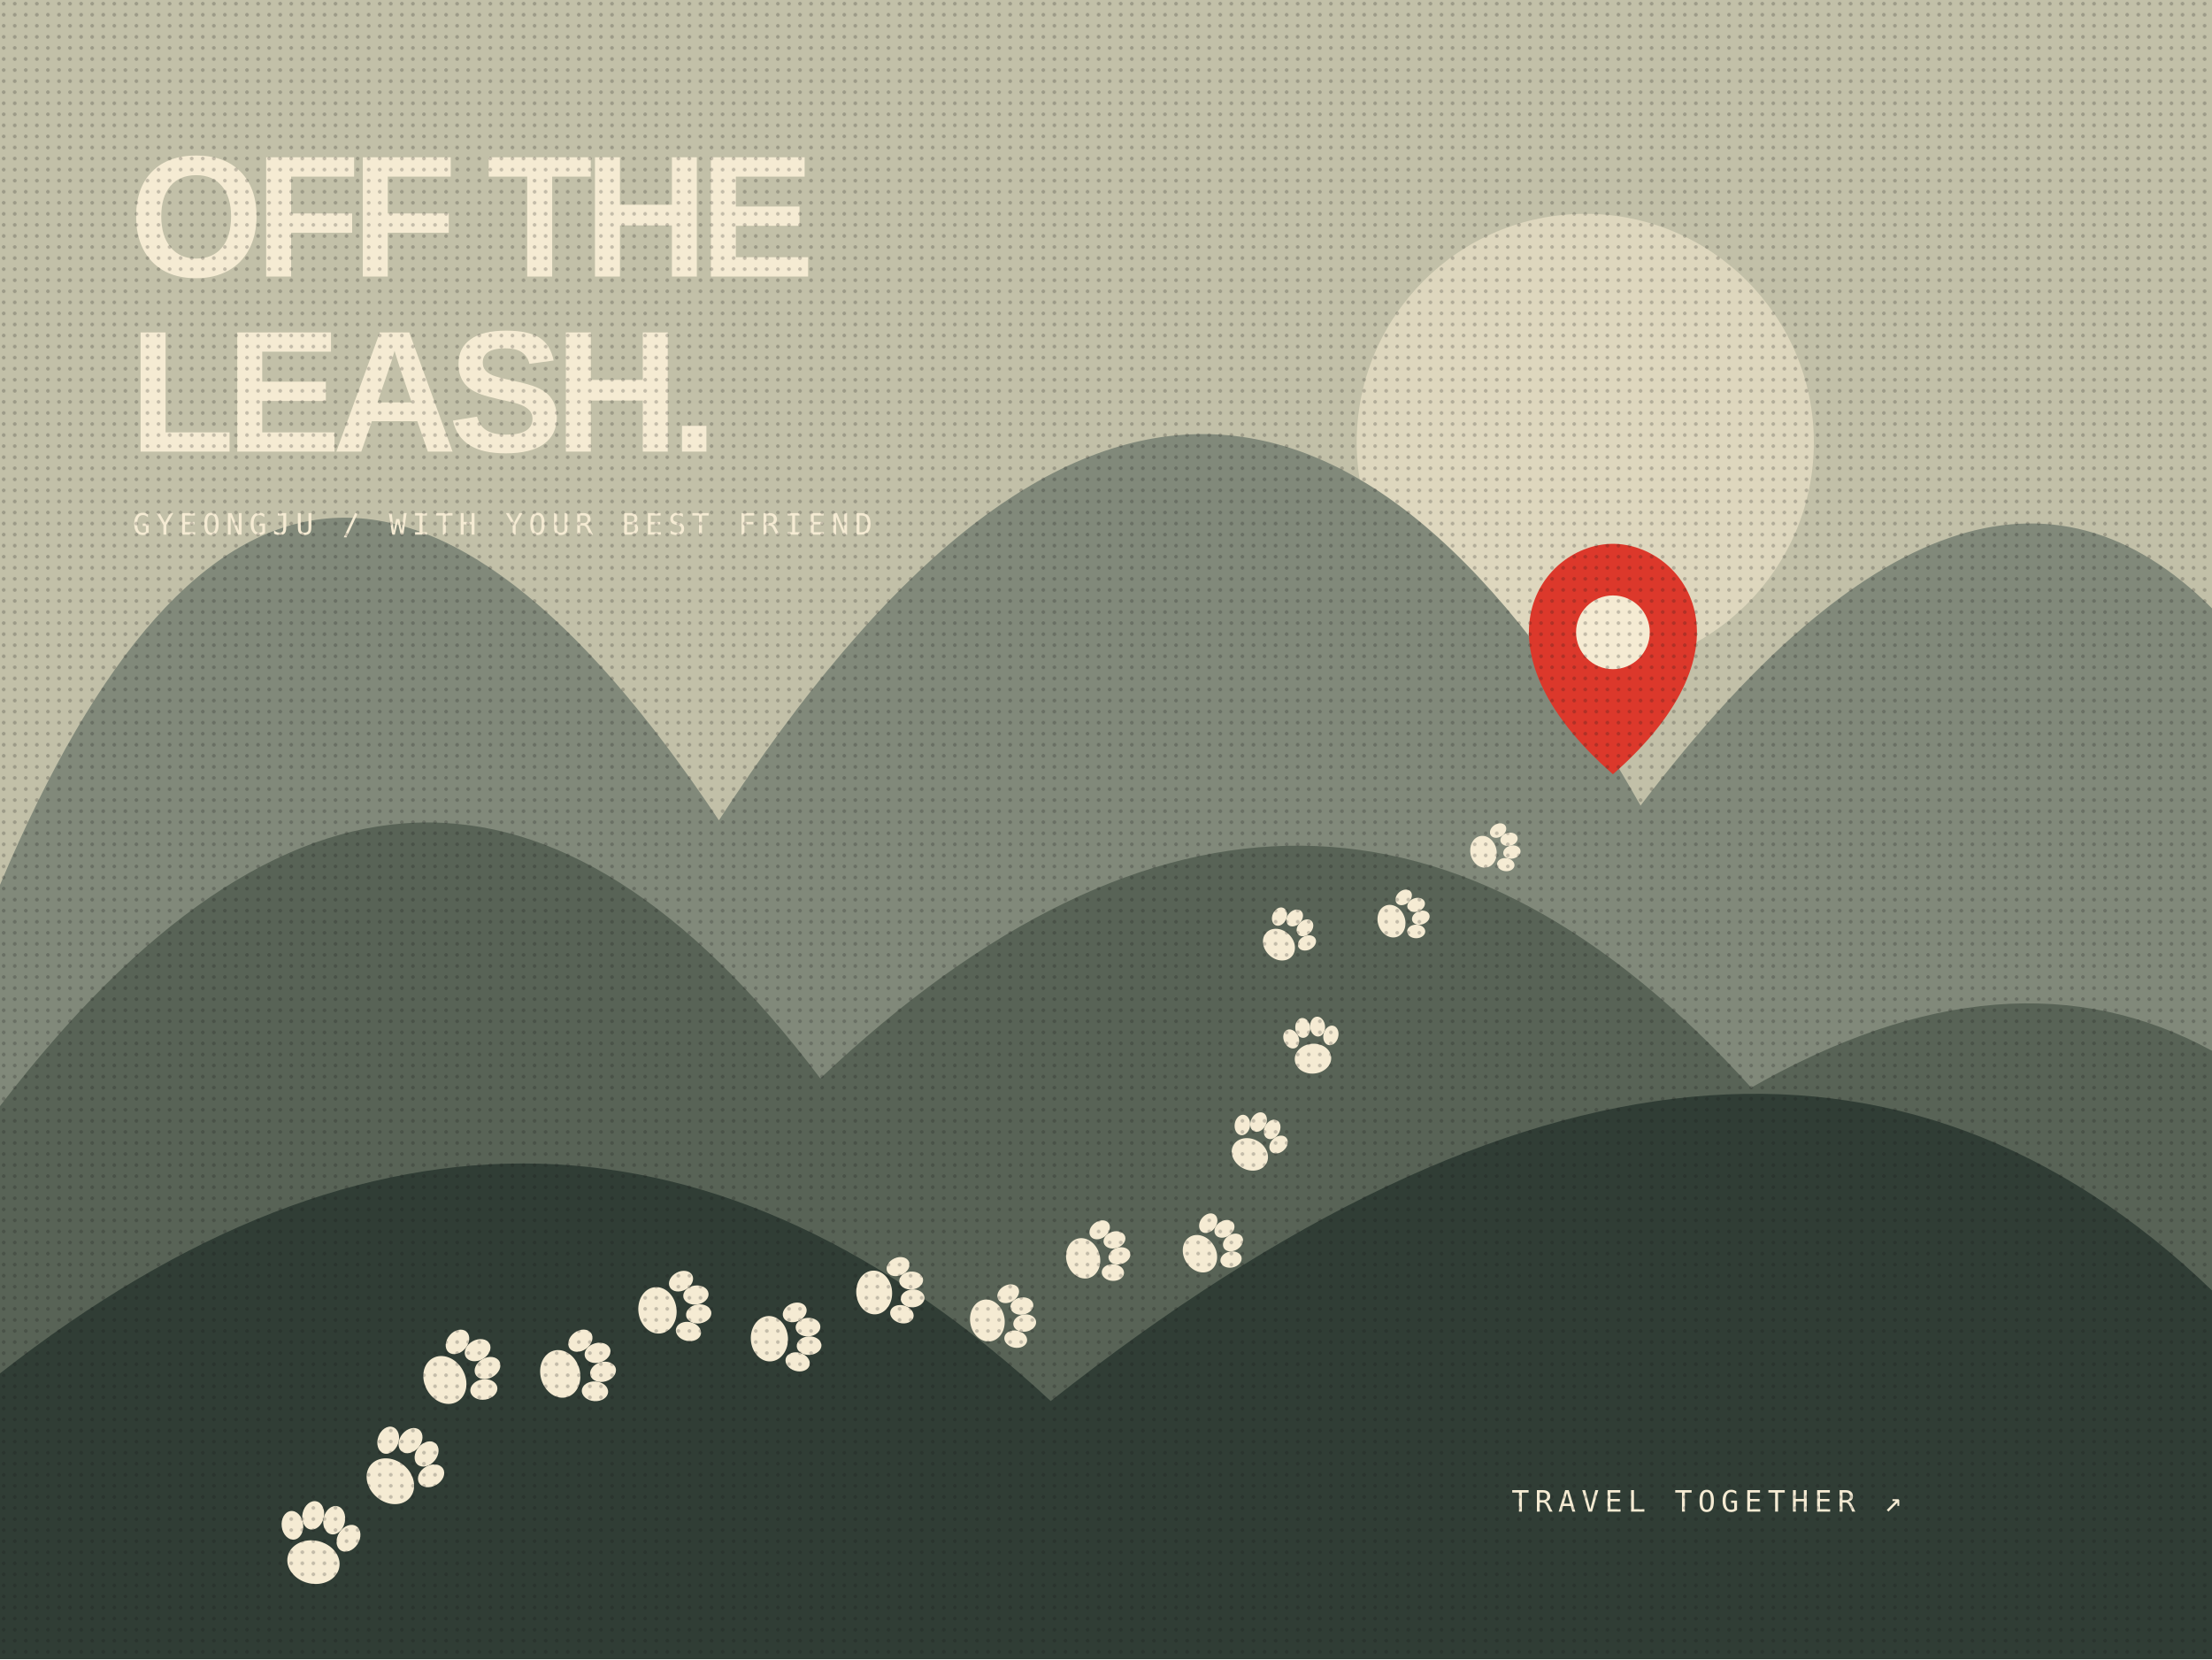
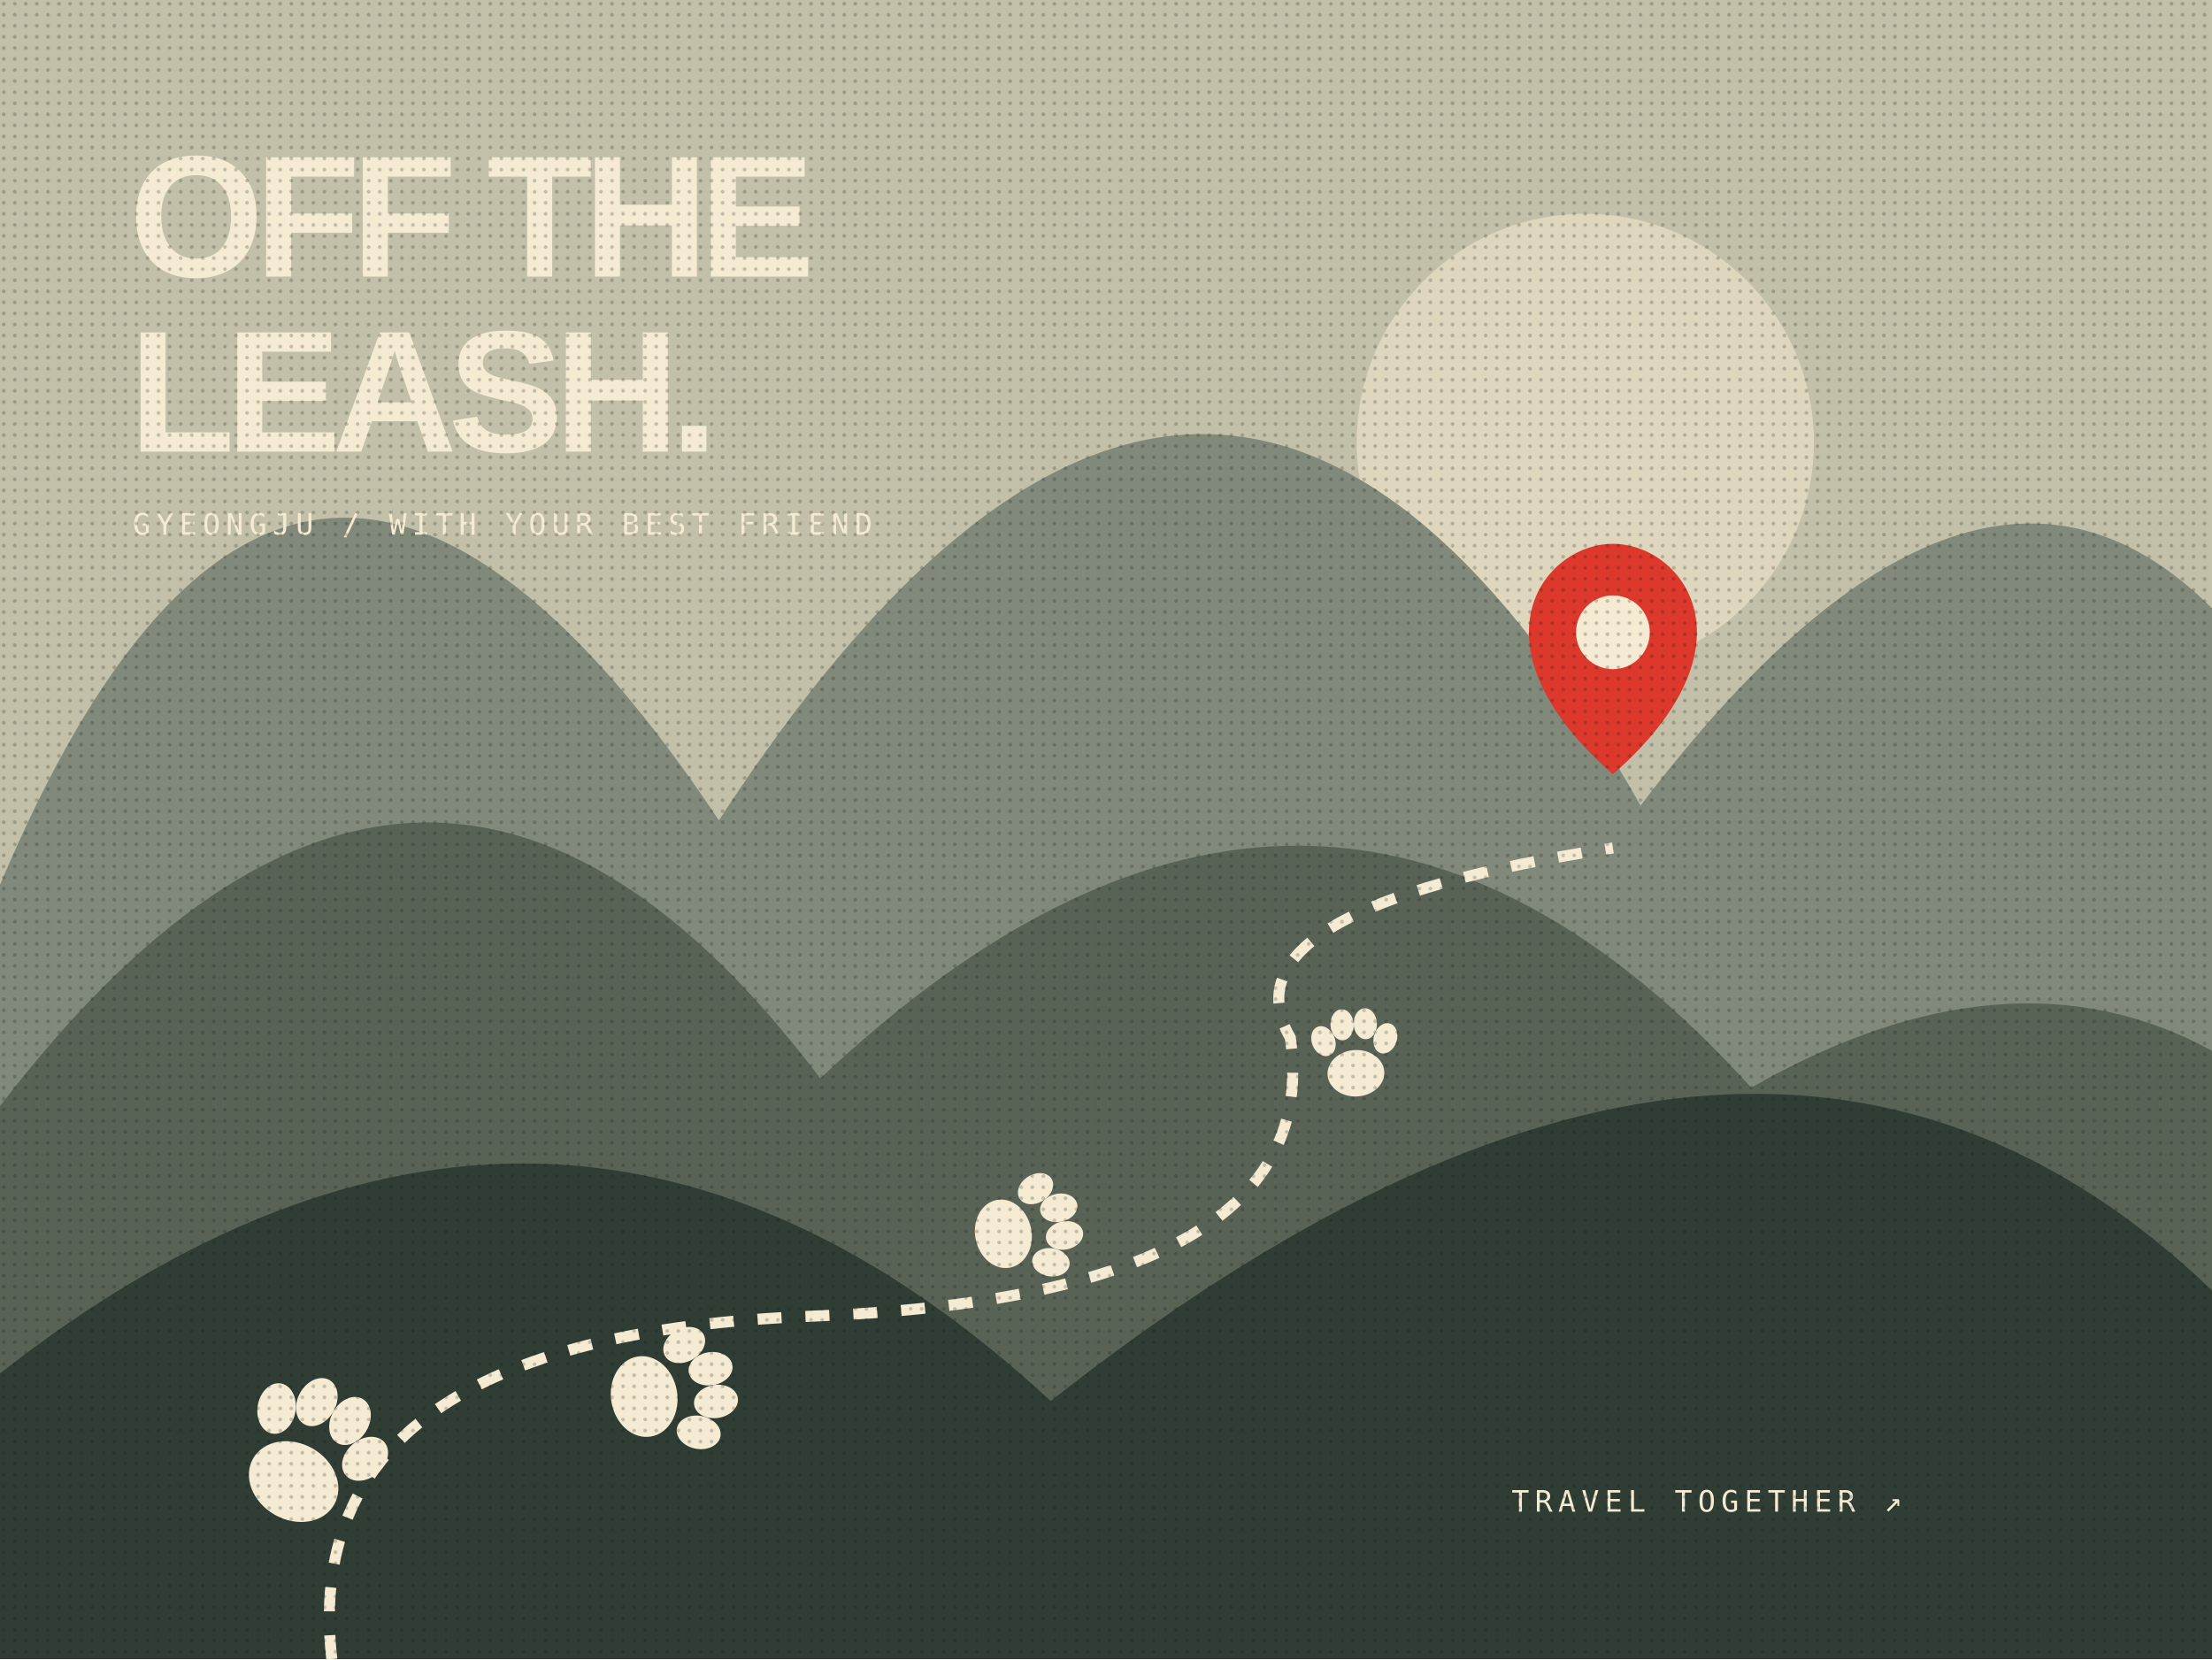
<svg xmlns="http://www.w3.org/2000/svg" viewBox="0 0 1200 900">
  <defs>
    <pattern id="grid" width="60" height="60" patternUnits="userSpaceOnUse">
      <path d="M60 0H0V60" fill="none" stroke="#f5ebd3" stroke-opacity=".13" />
    </pattern>
    <pattern id="dots" width="6" height="6" patternUnits="userSpaceOnUse">
      <circle cx="2" cy="2" r="1" fill="#171717" opacity=".22" />
    </pattern>
    <symbol id="paw" overflow="visible">
      <ellipse cx="0" cy="6" rx="11" ry="9" />
      <ellipse cx="-12" cy="-7" rx="4.5" ry="6" transform="rotate(-20 -12 -7)" />
      <ellipse cx="-4.5" cy="-13" rx="4.5" ry="6" />
      <ellipse cx="4.5" cy="-13" rx="4.5" ry="6" />
      <ellipse cx="12" cy="-7" rx="4.5" ry="6" transform="rotate(20 12 -7)" />
    </symbol>
  </defs>
  <rect width="1200" height="900" fill="#c2c0a8" />
  <circle cx="860" cy="240" r="124" fill="#ded7be" />
  <path d="M0 480Q160 100 390 445Q660 30 890 437Q1070 200 1200 330V900H0Z" fill="#81897a" />
  <path d="M0 600Q230 300 445 585Q715 330 950 590Q1090 510 1200 570V900H0Z" fill="#586356" />
  <path d="M0 745Q300 510 570 760Q950 460 1200 700V900H0Z" fill="#303d35" />
+   <path d="M180 900Q160 725 440 714T700 563Q660 493 875 460" fill="none" stroke="#f5ebd3" stroke-width="6" stroke-dasharray="13 13" />
  <g fill="#f5ebd3">
-     <use href="#paw" transform="translate(171.8 839.8) rotate(13.0) scale(1.30)" />
-     <use href="#paw" transform="translate(216.6 797.7) rotate(39.7) scale(1.26)" />
-     <use href="#paw" transform="translate(247.8 745.0) rotate(61.0) scale(1.23)" />
-     <use href="#paw" transform="translate(310.8 743.3) rotate(73.9) scale(1.19)" />
-     <use href="#paw" transform="translate(363.5 709.8) rotate(81.6) scale(1.15)" />
-     <use href="#paw" transform="translate(424.1 725.8) rotate(86.6) scale(1.12)" />
-     <use href="#paw" transform="translate(480.7 700.6) rotate(85.4) scale(1.08)" />
-     <use href="#paw" transform="translate(541.8 715.3) rotate(80.6) scale(1.04)" />
-     <use href="#paw" transform="translate(593.4 680.8) rotate(72.8) scale(1.01)" />
-     <use href="#paw" transform="translate(655.9 677.0) rotate(57.9) scale(0.97)" />
-     <use href="#paw" transform="translate(680.7 621.3) rotate(28.4) scale(0.93)" />
-     <use href="#paw" transform="translate(711.8 568.9) rotate(-5.1) scale(0.90)" />
-     <use href="#paw" transform="translate(697.4 508.7) rotate(43.8) scale(0.86)" />
-     <use href="#paw" transform="translate(759.5 498.0) rotate(69.9) scale(0.82)" />
-     <use href="#paw" transform="translate(809.4 461.0) rotate(77.3) scale(0.79)" />
+     <use href="#paw" transform="translate(166.1 791.7) rotate(29.6) scale(2.3)" />
+     <use href="#paw" transform="translate(361.3 755.6) rotate(80.6) scale(2.0)" />
+     <use href="#paw" transform="translate(554.3 667.2) rotate(78.2) scale(1.7)" />
+     <use href="#paw" transform="translate(735.2 573.8) rotate(-2.6) scale(1.4)" />
  </g>
  <g transform="translate(875 420)">
    <path d="M0 0C-80-70-38-125 0-125S80-70 0 0" fill="#dc382b" />
    <circle cy="-77" r="20" fill="#f5ebd3" />
  </g>
  <g fill="#f5ebd3" font-family="Arial" font-weight="900">
    <text x="70" y="150" font-size="94" letter-spacing="-5">OFF THE</text>
    <text x="70" y="245" font-size="94" letter-spacing="-5">LEASH.</text>
  </g>
  <g fill="#f5ebd3" font-family="monospace" font-size="16" letter-spacing="3">
    <text x="72" y="290">GYEONGJU / WITH YOUR BEST FRIEND</text>
    <text x="820" y="820">TRAVEL TOGETHER ↗</text>
  </g>
  <rect width="1200" height="900" fill="url(#dots)" />
</svg>
